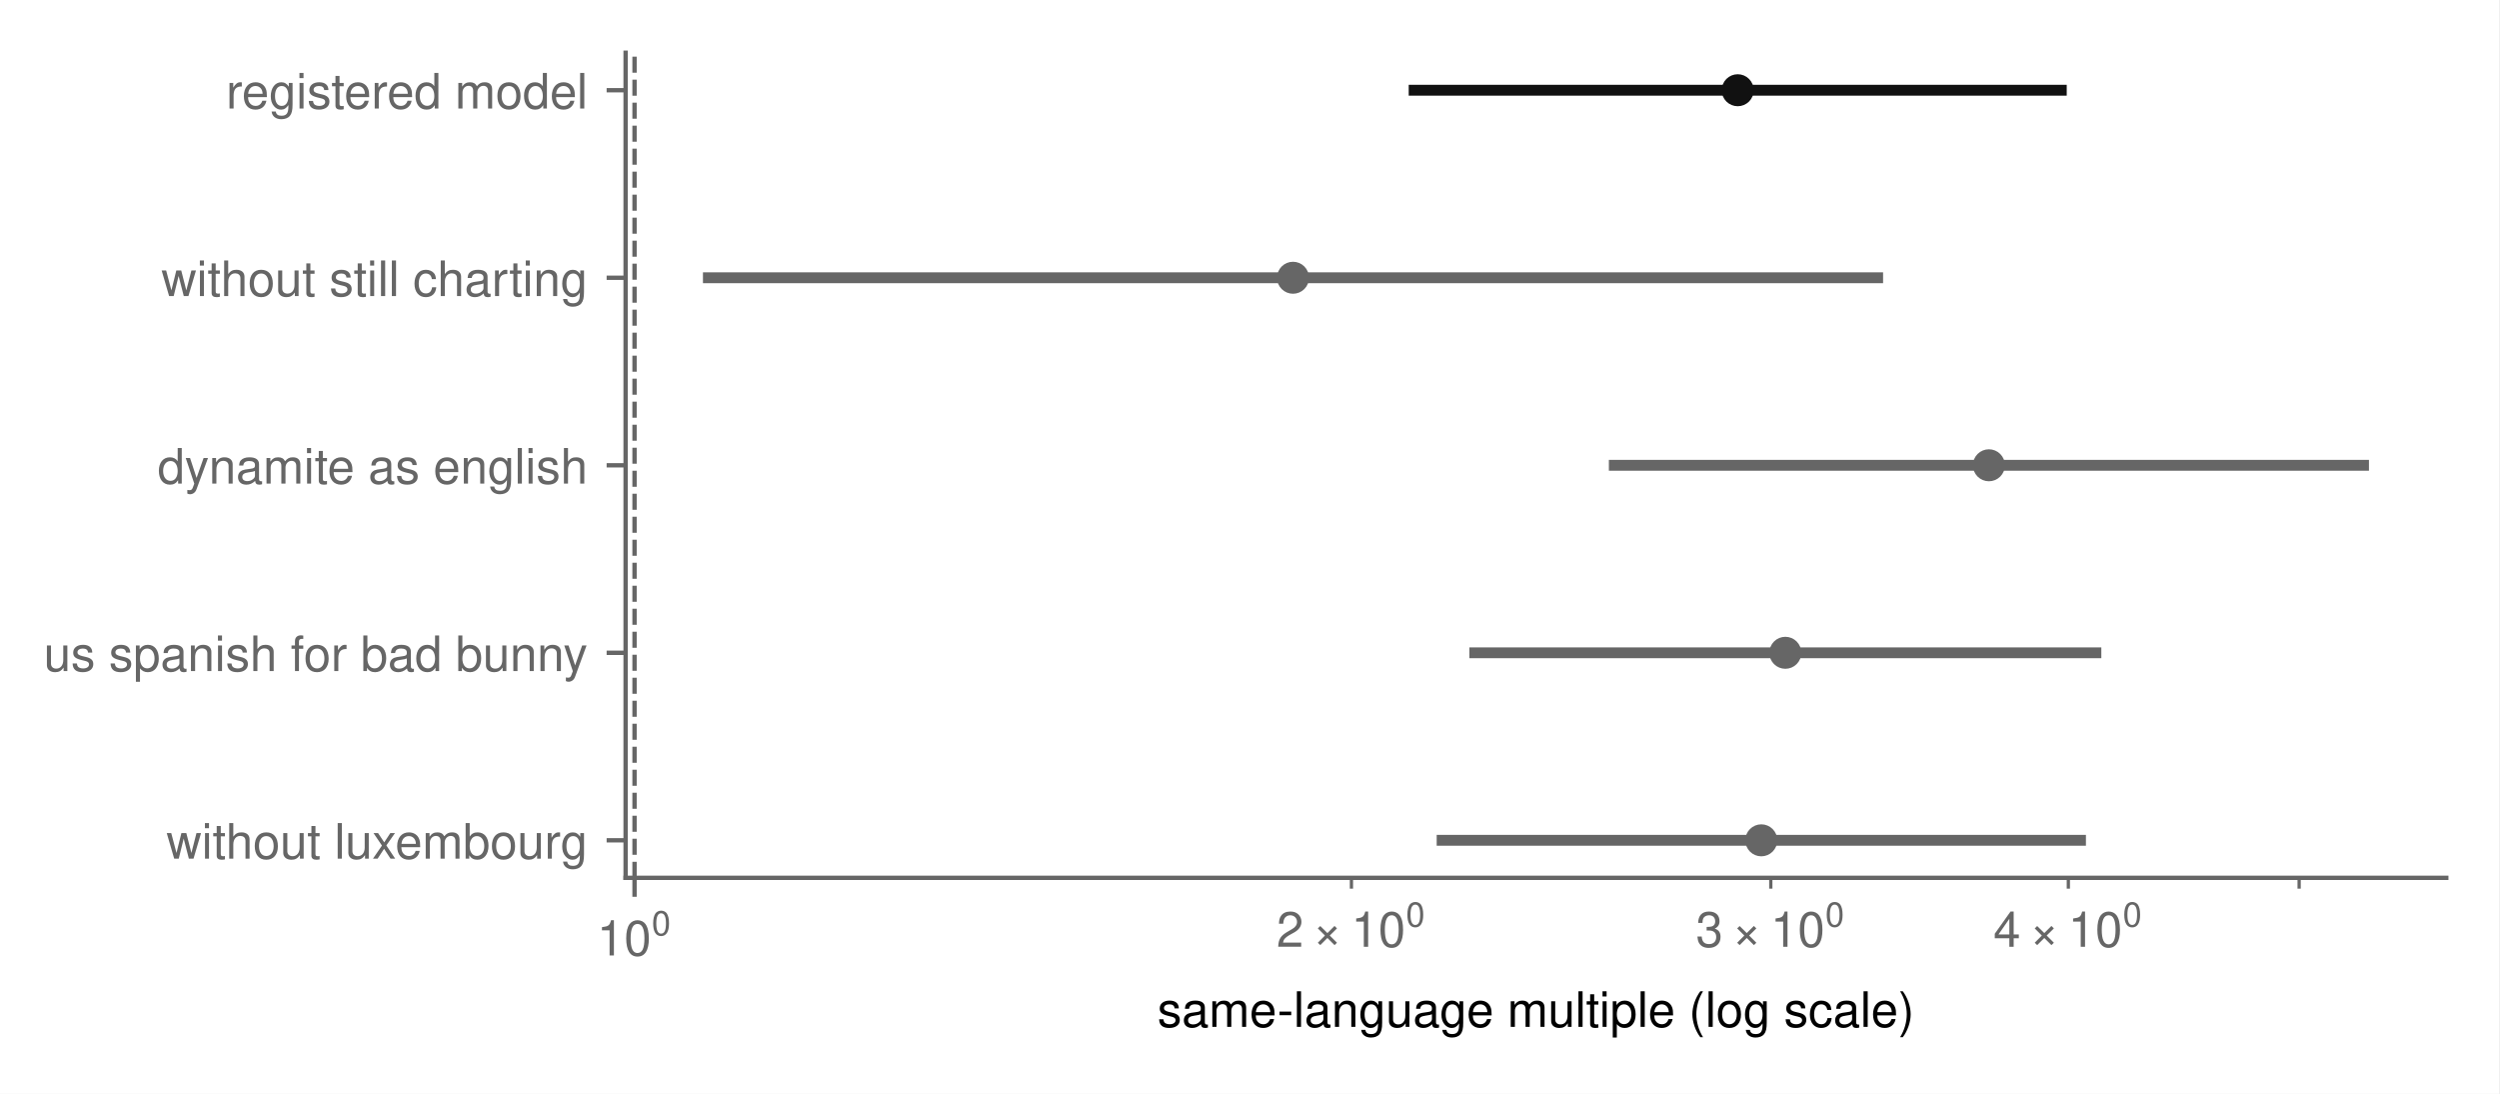
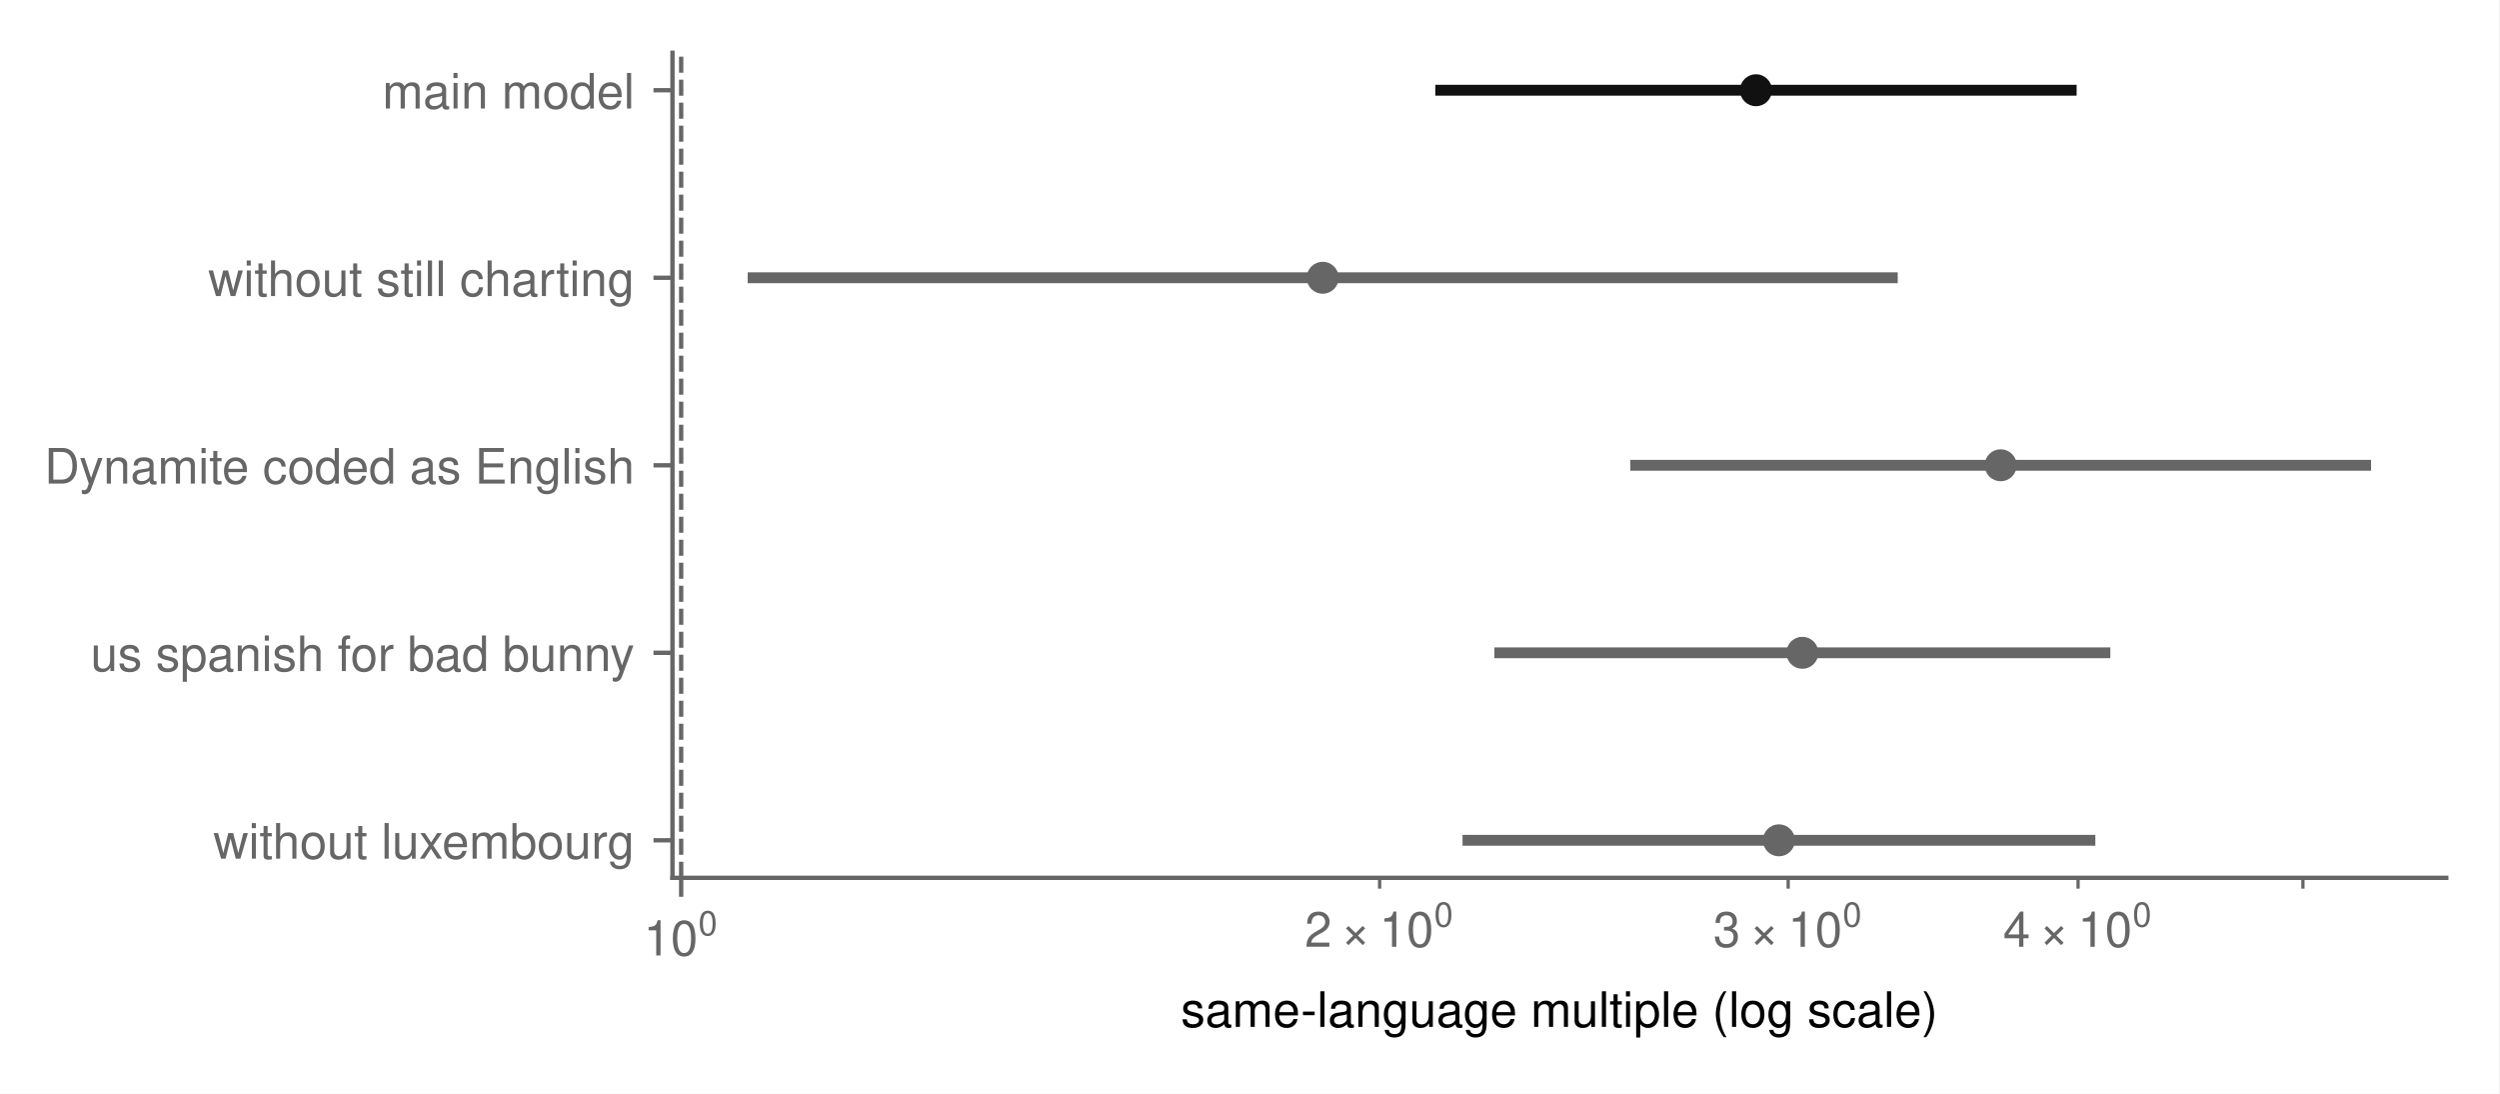
<svg xmlns="http://www.w3.org/2000/svg" xmlns:xlink="http://www.w3.org/1999/xlink" width="460.8pt" height="201.6pt" viewBox="0 0 460.8 201.6" version="1.1">
  <defs>
    <style type="text/css">*{stroke-linejoin: round; stroke-linecap: butt}</style>
  </defs>
  <g id="figure_1">
    <g id="patch_1">
      <path d="M 0 201.6  L 460.8 201.6  L 460.8 0  L 0 0  z " style="fill: #ffffff" />
    </g>
    <g id="axes_1">
      <g id="patch_2">
-         <path d="M 115.36 161.801  L 451.08 161.801  L 451.08 9.72  L 115.36 9.72  z " style="fill: #ffffff" />
+         <path d="M 124 161.801  L 451.08 161.801  L 451.08 9.72  L 124 9.72  z " style="fill: #ffffff" />
      </g>
      <g id="matplotlib.axis_1">
        <g id="xtick_1">
          <g id="line2d_1">
            <defs>
-               <path id="m40bde77f4f" d="M 0 0  L 0 3.5  " style="stroke: #666666; stroke-width: 0.8" />
+               <path id="m8ef9643e16" d="M 0 0  L 0 3.5  " style="stroke: #666666; stroke-width: 0.8" />
            </defs>
            <g>
-               <use xlink:href="#m40bde77f4f" x="117.006" y="161.801" style="fill: #666666; stroke: #666666; stroke-width: 0.8" />
+               <use xlink:href="#m8ef9643e16" x="125.604" y="161.801" style="fill: #666666; stroke: #666666; stroke-width: 0.8" />
            </g>
          </g>
          <g id="text_1">
-             <g style="fill: #666666" transform="translate(110.0765 176.9907)">
+             <g style="fill: #666666" transform="translate(118.6741 176.9907)">
              <text>
                <tspan x="0" y="-0.875" style="font-size: 9px; font-family: 'Helvetica'; fill: #666666">1</tspan>
                <tspan x="5.005" y="-0.875" style="font-size: 9px; font-family: 'Helvetica'; fill: #666666">0</tspan>
                <tspan x="10.097" y="-4.592" style="font-size: 6.3px; font-family: 'Helvetica'; fill: #666666">0</tspan>
              </text>
            </g>
          </g>
        </g>
        <g id="xtick_2">
          <g id="line2d_2">
            <defs>
-               <path id="ma9f388b82a" d="M 0 0  L 0 2  " style="stroke: #666666; stroke-width: 0.6" />
+               <path id="m74d0812164" d="M 0 0  L 0 2  " style="stroke: #666666; stroke-width: 0.6" />
            </defs>
            <g>
-               <use xlink:href="#ma9f388b82a" x="249.197" y="161.801" style="fill: #666666; stroke: #666666; stroke-width: 0.6" />
+               <use xlink:href="#m74d0812164" x="254.393" y="161.801" style="fill: #666666; stroke: #666666; stroke-width: 0.6" />
            </g>
          </g>
          <g id="text_2">
-             <g style="fill: #666666" transform="translate(235.3824 175.3907)">
+             <g style="fill: #666666" transform="translate(240.578 175.3907)">
              <text>
                <tspan x="0" y="-0.875" style="font-size: 9px; font-family: 'Helvetica'; fill: #666666">2</tspan>
                <tspan x="6.759" y="-0.875" style="font-size: 9px; font-family: 'Helvetica'; fill: #666666">×</tspan>
                <tspan x="13.768" y="-0.875" style="font-size: 9px; font-family: 'Helvetica'; fill: #666666">1</tspan>
                <tspan x="18.773" y="-0.875" style="font-size: 9px; font-family: 'Helvetica'; fill: #666666">0</tspan>
                <tspan x="23.865" y="-4.592" style="font-size: 6.3px; font-family: 'Helvetica'; fill: #666666">0</tspan>
              </text>
            </g>
          </g>
        </g>
        <g id="xtick_3">
          <g id="line2d_3">
            <g>
-               <use xlink:href="#ma9f388b82a" x="326.524" y="161.801" style="fill: #666666; stroke: #666666; stroke-width: 0.6" />
+               <use xlink:href="#m74d0812164" x="329.73" y="161.801" style="fill: #666666; stroke: #666666; stroke-width: 0.6" />
            </g>
          </g>
          <g id="text_3">
-             <g style="fill: #666666" transform="translate(312.7092 175.3907)">
+             <g style="fill: #666666" transform="translate(315.9147 175.3907)">
              <text>
                <tspan x="0" y="-0.875" style="font-size: 9px; font-family: 'Helvetica'; fill: #666666">3</tspan>
                <tspan x="6.759" y="-0.875" style="font-size: 9px; font-family: 'Helvetica'; fill: #666666">×</tspan>
                <tspan x="13.768" y="-0.875" style="font-size: 9px; font-family: 'Helvetica'; fill: #666666">1</tspan>
                <tspan x="18.773" y="-0.875" style="font-size: 9px; font-family: 'Helvetica'; fill: #666666">0</tspan>
                <tspan x="23.865" y="-4.592" style="font-size: 6.3px; font-family: 'Helvetica'; fill: #666666">0</tspan>
              </text>
            </g>
          </g>
        </g>
        <g id="xtick_4">
          <g id="line2d_4">
            <g>
-               <use xlink:href="#ma9f388b82a" x="381.388" y="161.801" style="fill: #666666; stroke: #666666; stroke-width: 0.6" />
+               <use xlink:href="#m74d0812164" x="383.182" y="161.801" style="fill: #666666; stroke: #666666; stroke-width: 0.6" />
            </g>
          </g>
          <g id="text_4">
-             <g style="fill: #666666" transform="translate(367.5734 175.3907)">
+             <g style="fill: #666666" transform="translate(369.3669 175.3907)">
              <text>
                <tspan x="0" y="-0.875" style="font-size: 9px; font-family: 'Helvetica'; fill: #666666">4</tspan>
                <tspan x="6.759" y="-0.875" style="font-size: 9px; font-family: 'Helvetica'; fill: #666666">×</tspan>
                <tspan x="13.768" y="-0.875" style="font-size: 9px; font-family: 'Helvetica'; fill: #666666">1</tspan>
                <tspan x="18.773" y="-0.875" style="font-size: 9px; font-family: 'Helvetica'; fill: #666666">0</tspan>
                <tspan x="23.865" y="-4.592" style="font-size: 6.3px; font-family: 'Helvetica'; fill: #666666">0</tspan>
              </text>
            </g>
          </g>
        </g>
        <g id="xtick_5">
          <g id="line2d_5">
            <g>
-               <use xlink:href="#ma9f388b82a" x="423.944" y="161.801" style="fill: #666666; stroke: #666666; stroke-width: 0.6" />
+               <use xlink:href="#m74d0812164" x="424.643" y="161.801" style="fill: #666666; stroke: #666666; stroke-width: 0.6" />
            </g>
          </g>
        </g>
        <g id="text_5">
-           <text style="font-size: 9px; font-family: 'Helvetica'; text-anchor: middle" x="283.22" y="189.27" transform="rotate(-0 283.22 189.27)">same-language multiple (log scale)</text>
+           <text style="font-size: 9px; font-family: 'Helvetica'; text-anchor: middle" x="287.54" y="189.27" transform="rotate(-0 287.54 189.27)">same-language multiple (log scale)</text>
        </g>
      </g>
      <g id="matplotlib.axis_2">
        <g id="ytick_1">
          <g id="line2d_6">
            <defs>
-               <path id="m95c5449ec4" d="M 0 0  L -3.5 0  " style="stroke: #666666; stroke-width: 0.8" />
+               <path id="mb48c75f555" d="M 0 0  L -3.5 0  " style="stroke: #666666; stroke-width: 0.8" />
            </defs>
            <g>
-               <use xlink:href="#m95c5449ec4" x="115.36" y="154.888" style="fill: #666666; stroke: #666666; stroke-width: 0.8" />
+               <use xlink:href="#mb48c75f555" x="124" y="154.888" style="fill: #666666; stroke: #666666; stroke-width: 0.8" />
            </g>
          </g>
          <g id="text_6">
-             <text style="font-size: 9px; font-family: 'Helvetica'; text-anchor: end; fill: #666666" x="108.36" y="158.263" transform="rotate(-0 108.36 158.2629)">without luxembourg</text>
+             <text style="font-size: 9px; font-family: 'Helvetica'; text-anchor: end; fill: #666666" x="117" y="158.263" transform="rotate(-0 117 158.2629)">without luxembourg</text>
          </g>
        </g>
        <g id="ytick_2">
          <g id="line2d_7">
            <g>
-               <use xlink:href="#m95c5449ec4" x="115.36" y="120.324" style="fill: #666666; stroke: #666666; stroke-width: 0.8" />
+               <use xlink:href="#mb48c75f555" x="124" y="120.324" style="fill: #666666; stroke: #666666; stroke-width: 0.8" />
            </g>
          </g>
          <g id="text_7">
-             <text style="font-size: 9px; font-family: 'Helvetica'; text-anchor: end; fill: #666666" x="108.36" y="123.699" transform="rotate(-0 108.36 123.6991)">us spanish for bad bunny</text>
+             <text style="font-size: 9px; font-family: 'Helvetica'; text-anchor: end; fill: #666666" x="117" y="123.699" transform="rotate(-0 117 123.6991)">us spanish for bad bunny</text>
          </g>
        </g>
        <g id="ytick_3">
          <g id="line2d_8">
            <g>
-               <use xlink:href="#m95c5449ec4" x="115.36" y="85.76" style="fill: #666666; stroke: #666666; stroke-width: 0.8" />
+               <use xlink:href="#mb48c75f555" x="124" y="85.76" style="fill: #666666; stroke: #666666; stroke-width: 0.8" />
            </g>
          </g>
          <g id="text_8">
-             <text style="font-size: 9px; font-family: 'Helvetica'; text-anchor: end; fill: #666666" x="108.36" y="89.135" transform="rotate(-0 108.36 89.13535)">dynamite as english</text>
+             <text style="font-size: 9px; font-family: 'Helvetica'; text-anchor: end; fill: #666666" x="117" y="89.135" transform="rotate(-0 117 89.13535)">Dynamite coded as English</text>
          </g>
        </g>
        <g id="ytick_4">
          <g id="line2d_9">
            <g>
-               <use xlink:href="#m95c5449ec4" x="115.36" y="51.197" style="fill: #666666; stroke: #666666; stroke-width: 0.8" />
+               <use xlink:href="#mb48c75f555" x="124" y="51.197" style="fill: #666666; stroke: #666666; stroke-width: 0.8" />
            </g>
          </g>
          <g id="text_9">
-             <text style="font-size: 9px; font-family: 'Helvetica'; text-anchor: end; fill: #666666" x="108.36" y="54.572" transform="rotate(-0 108.36 54.57155)">without still charting</text>
+             <text style="font-size: 9px; font-family: 'Helvetica'; text-anchor: end; fill: #666666" x="117" y="54.572" transform="rotate(-0 117 54.57155)">without still charting</text>
          </g>
        </g>
        <g id="ytick_5">
          <g id="line2d_10">
            <g>
-               <use xlink:href="#m95c5449ec4" x="115.36" y="16.633" style="fill: #666666; stroke: #666666; stroke-width: 0.8" />
+               <use xlink:href="#mb48c75f555" x="124" y="16.633" style="fill: #666666; stroke: #666666; stroke-width: 0.8" />
            </g>
          </g>
          <g id="text_10">
-             <text style="font-size: 9px; font-family: 'Helvetica'; text-anchor: end; fill: #666666" x="108.36" y="20.008" transform="rotate(-0 108.36 20.00776)">registered model</text>
+             <text style="font-size: 9px; font-family: 'Helvetica'; text-anchor: end; fill: #666666" x="117" y="20.008" transform="rotate(-0 117 20.00776)">main model</text>
          </g>
        </g>
      </g>
      <g id="line2d_11">
-         <path d="M 265.916 154.888  L 383.631 154.888  " clip-path="url(#pb39426786d)" style="fill: none; stroke: #666666; stroke-width: 2; stroke-linecap: square" />
+         <path d="M 270.682 154.888  L 385.367 154.888  " clip-path="url(#pc0b886938d)" style="fill: none; stroke: #666666; stroke-width: 2; stroke-linecap: square" />
      </g>
      <g id="line2d_12">
-         <path d="M 271.943 120.324  L 386.471 120.324  " clip-path="url(#pb39426786d)" style="fill: none; stroke: #666666; stroke-width: 2; stroke-linecap: square" />
+         <path d="M 276.554 120.324  L 388.133 120.324  " clip-path="url(#pc0b886938d)" style="fill: none; stroke: #666666; stroke-width: 2; stroke-linecap: square" />
      </g>
      <g id="line2d_13">
-         <path d="M 297.667 85.76  L 435.82 85.76  " clip-path="url(#pb39426786d)" style="fill: none; stroke: #666666; stroke-width: 2; stroke-linecap: square" />
+         <path d="M 301.615 85.76  L 436.213 85.76  " clip-path="url(#pc0b886938d)" style="fill: none; stroke: #666666; stroke-width: 2; stroke-linecap: square" />
      </g>
      <g id="line2d_14">
-         <path d="M 130.62 51.197  L 346.229 51.197  " clip-path="url(#pb39426786d)" style="fill: none; stroke: #666666; stroke-width: 2; stroke-linecap: square" />
+         <path d="M 138.867 51.197  L 348.927 51.197  " clip-path="url(#pc0b886938d)" style="fill: none; stroke: #666666; stroke-width: 2; stroke-linecap: square" />
      </g>
      <g id="line2d_15">
-         <path d="M 260.758 16.633  L 380.09 16.633  " clip-path="url(#pb39426786d)" style="fill: none; stroke: #111111; stroke-width: 2; stroke-linecap: square" />
+         <path d="M 265.656 16.633  L 381.917 16.633  " clip-path="url(#pc0b886938d)" style="fill: none; stroke: #111111; stroke-width: 2; stroke-linecap: square" />
      </g>
      <g id="line2d_16">
-         <path d="M 117.006 161.801  L 117.006 9.72  " clip-path="url(#pb39426786d)" style="fill: none; stroke-dasharray: 2.96,1.28; stroke-dashoffset: 0; stroke: #666666; stroke-width: 0.8" />
+         <path d="M 125.604 161.801  L 125.604 9.72  " clip-path="url(#pc0b886938d)" style="fill: none; stroke-dasharray: 2.96,1.28; stroke-dashoffset: 0; stroke: #666666; stroke-width: 0.8" />
      </g>
      <g id="patch_3">
-         <path d="M 115.36 161.801  L 115.36 9.72  " style="fill: none; stroke: #666666; stroke-width: 0.8; stroke-linejoin: miter; stroke-linecap: square" />
+         <path d="M 124 161.801  L 124 9.72  " style="fill: none; stroke: #666666; stroke-width: 0.8; stroke-linejoin: miter; stroke-linecap: square" />
      </g>
      <g id="patch_4">
-         <path d="M 115.36 161.801  L 451.08 161.801  " style="fill: none; stroke: #666666; stroke-width: 0.8; stroke-linejoin: miter; stroke-linecap: square" />
+         <path d="M 124 161.801  L 451.08 161.801  " style="fill: none; stroke: #666666; stroke-width: 0.8; stroke-linejoin: miter; stroke-linecap: square" />
      </g>
      <g id="PathCollection_1">
        <defs>
-           <path id="m356e1a83de" d="M 0 2.449  C 0.65 2.449 1.273 2.191 1.732 1.732  C 2.191 1.273 2.449 0.65 2.449 0  C 2.449 -0.65 2.191 -1.273 1.732 -1.732  C 1.273 -2.191 0.65 -2.449 0 -2.449  C -0.65 -2.449 -1.273 -2.191 -1.732 -1.732  C -2.191 -1.273 -2.449 -0.65 -2.449 0  C -2.449 0.65 -2.191 1.273 -1.732 1.732  C -1.273 2.191 -0.65 2.449 0 2.449  z " style="stroke: #666666" />
+           <path id="m1bf567bc0d" d="M 0 2.449  C 0.65 2.449 1.273 2.191 1.732 1.732  C 2.191 1.273 2.449 0.65 2.449 0  C 2.449 -0.65 2.191 -1.273 1.732 -1.732  C 1.273 -2.191 0.65 -2.449 0 -2.449  C -0.65 -2.449 -1.273 -2.191 -1.732 -1.732  C -2.191 -1.273 -2.449 -0.65 -2.449 0  C -2.449 0.65 -2.191 1.273 -1.732 1.732  C -1.273 2.191 -0.65 2.449 0 2.449  z " style="stroke: #666666" />
        </defs>
-         <g clip-path="url(#pb39426786d)">
-           <use xlink:href="#m356e1a83de" x="324.774" y="154.888" style="fill: #666666; stroke: #666666" />
+         <g clip-path="url(#pc0b886938d)">
+           <use xlink:href="#m1bf567bc0d" x="328.024" y="154.888" style="fill: #666666; stroke: #666666" />
        </g>
      </g>
      <g id="PathCollection_2">
-         <g clip-path="url(#pb39426786d)">
-           <use xlink:href="#m356e1a83de" x="329.207" y="120.324" style="fill: #666666; stroke: #666666" />
+         <g clip-path="url(#pc0b886938d)">
+           <use xlink:href="#m1bf567bc0d" x="332.343" y="120.324" style="fill: #666666; stroke: #666666" />
        </g>
      </g>
      <g id="PathCollection_3">
-         <g clip-path="url(#pb39426786d)">
-           <use xlink:href="#m356e1a83de" x="366.744" y="85.76" style="fill: #666666; stroke: #666666" />
+         <g clip-path="url(#pc0b886938d)">
+           <use xlink:href="#m1bf567bc0d" x="368.914" y="85.76" style="fill: #666666; stroke: #666666" />
        </g>
      </g>
      <g id="PathCollection_4">
-         <g clip-path="url(#pb39426786d)">
-           <use xlink:href="#m356e1a83de" x="238.424" y="51.197" style="fill: #666666; stroke: #666666" />
+         <g clip-path="url(#pc0b886938d)">
+           <use xlink:href="#m1bf567bc0d" x="243.897" y="51.197" style="fill: #666666; stroke: #666666" />
        </g>
      </g>
      <g id="PathCollection_5">
        <defs>
-           <path id="m19cdaa505c" d="M 0 2.449  C 0.65 2.449 1.273 2.191 1.732 1.732  C 2.191 1.273 2.449 0.65 2.449 0  C 2.449 -0.65 2.191 -1.273 1.732 -1.732  C 1.273 -2.191 0.65 -2.449 0 -2.449  C -0.65 -2.449 -1.273 -2.191 -1.732 -1.732  C -2.191 -1.273 -2.449 -0.65 -2.449 0  C -2.449 0.65 -2.191 1.273 -1.732 1.732  C -1.273 2.191 -0.65 2.449 0 2.449  z " style="stroke: #111111" />
+           <path id="m5942254a59" d="M 0 2.449  C 0.65 2.449 1.273 2.191 1.732 1.732  C 2.191 1.273 2.449 0.65 2.449 0  C 2.449 -0.65 2.191 -1.273 1.732 -1.732  C 1.273 -2.191 0.65 -2.449 0 -2.449  C -0.65 -2.449 -1.273 -2.191 -1.732 -1.732  C -2.191 -1.273 -2.449 -0.65 -2.449 0  C -2.449 0.65 -2.191 1.273 -1.732 1.732  C -1.273 2.191 -0.65 2.449 0 2.449  z " style="stroke: #111111" />
        </defs>
-         <g clip-path="url(#pb39426786d)">
-           <use xlink:href="#m19cdaa505c" x="320.424" y="16.633" style="fill: #111111; stroke: #111111" />
+         <g clip-path="url(#pc0b886938d)">
+           <use xlink:href="#m5942254a59" x="323.787" y="16.633" style="fill: #111111; stroke: #111111" />
        </g>
      </g>
    </g>
  </g>
  <defs>
-     <clipPath id="pb39426786d">
-       <rect x="115.36" y="9.72" width="335.72" height="152.081" />
+     <clipPath id="pc0b886938d">
+       <rect x="124" y="9.72" width="327.08" height="152.081" />
    </clipPath>
  </defs>
</svg>
